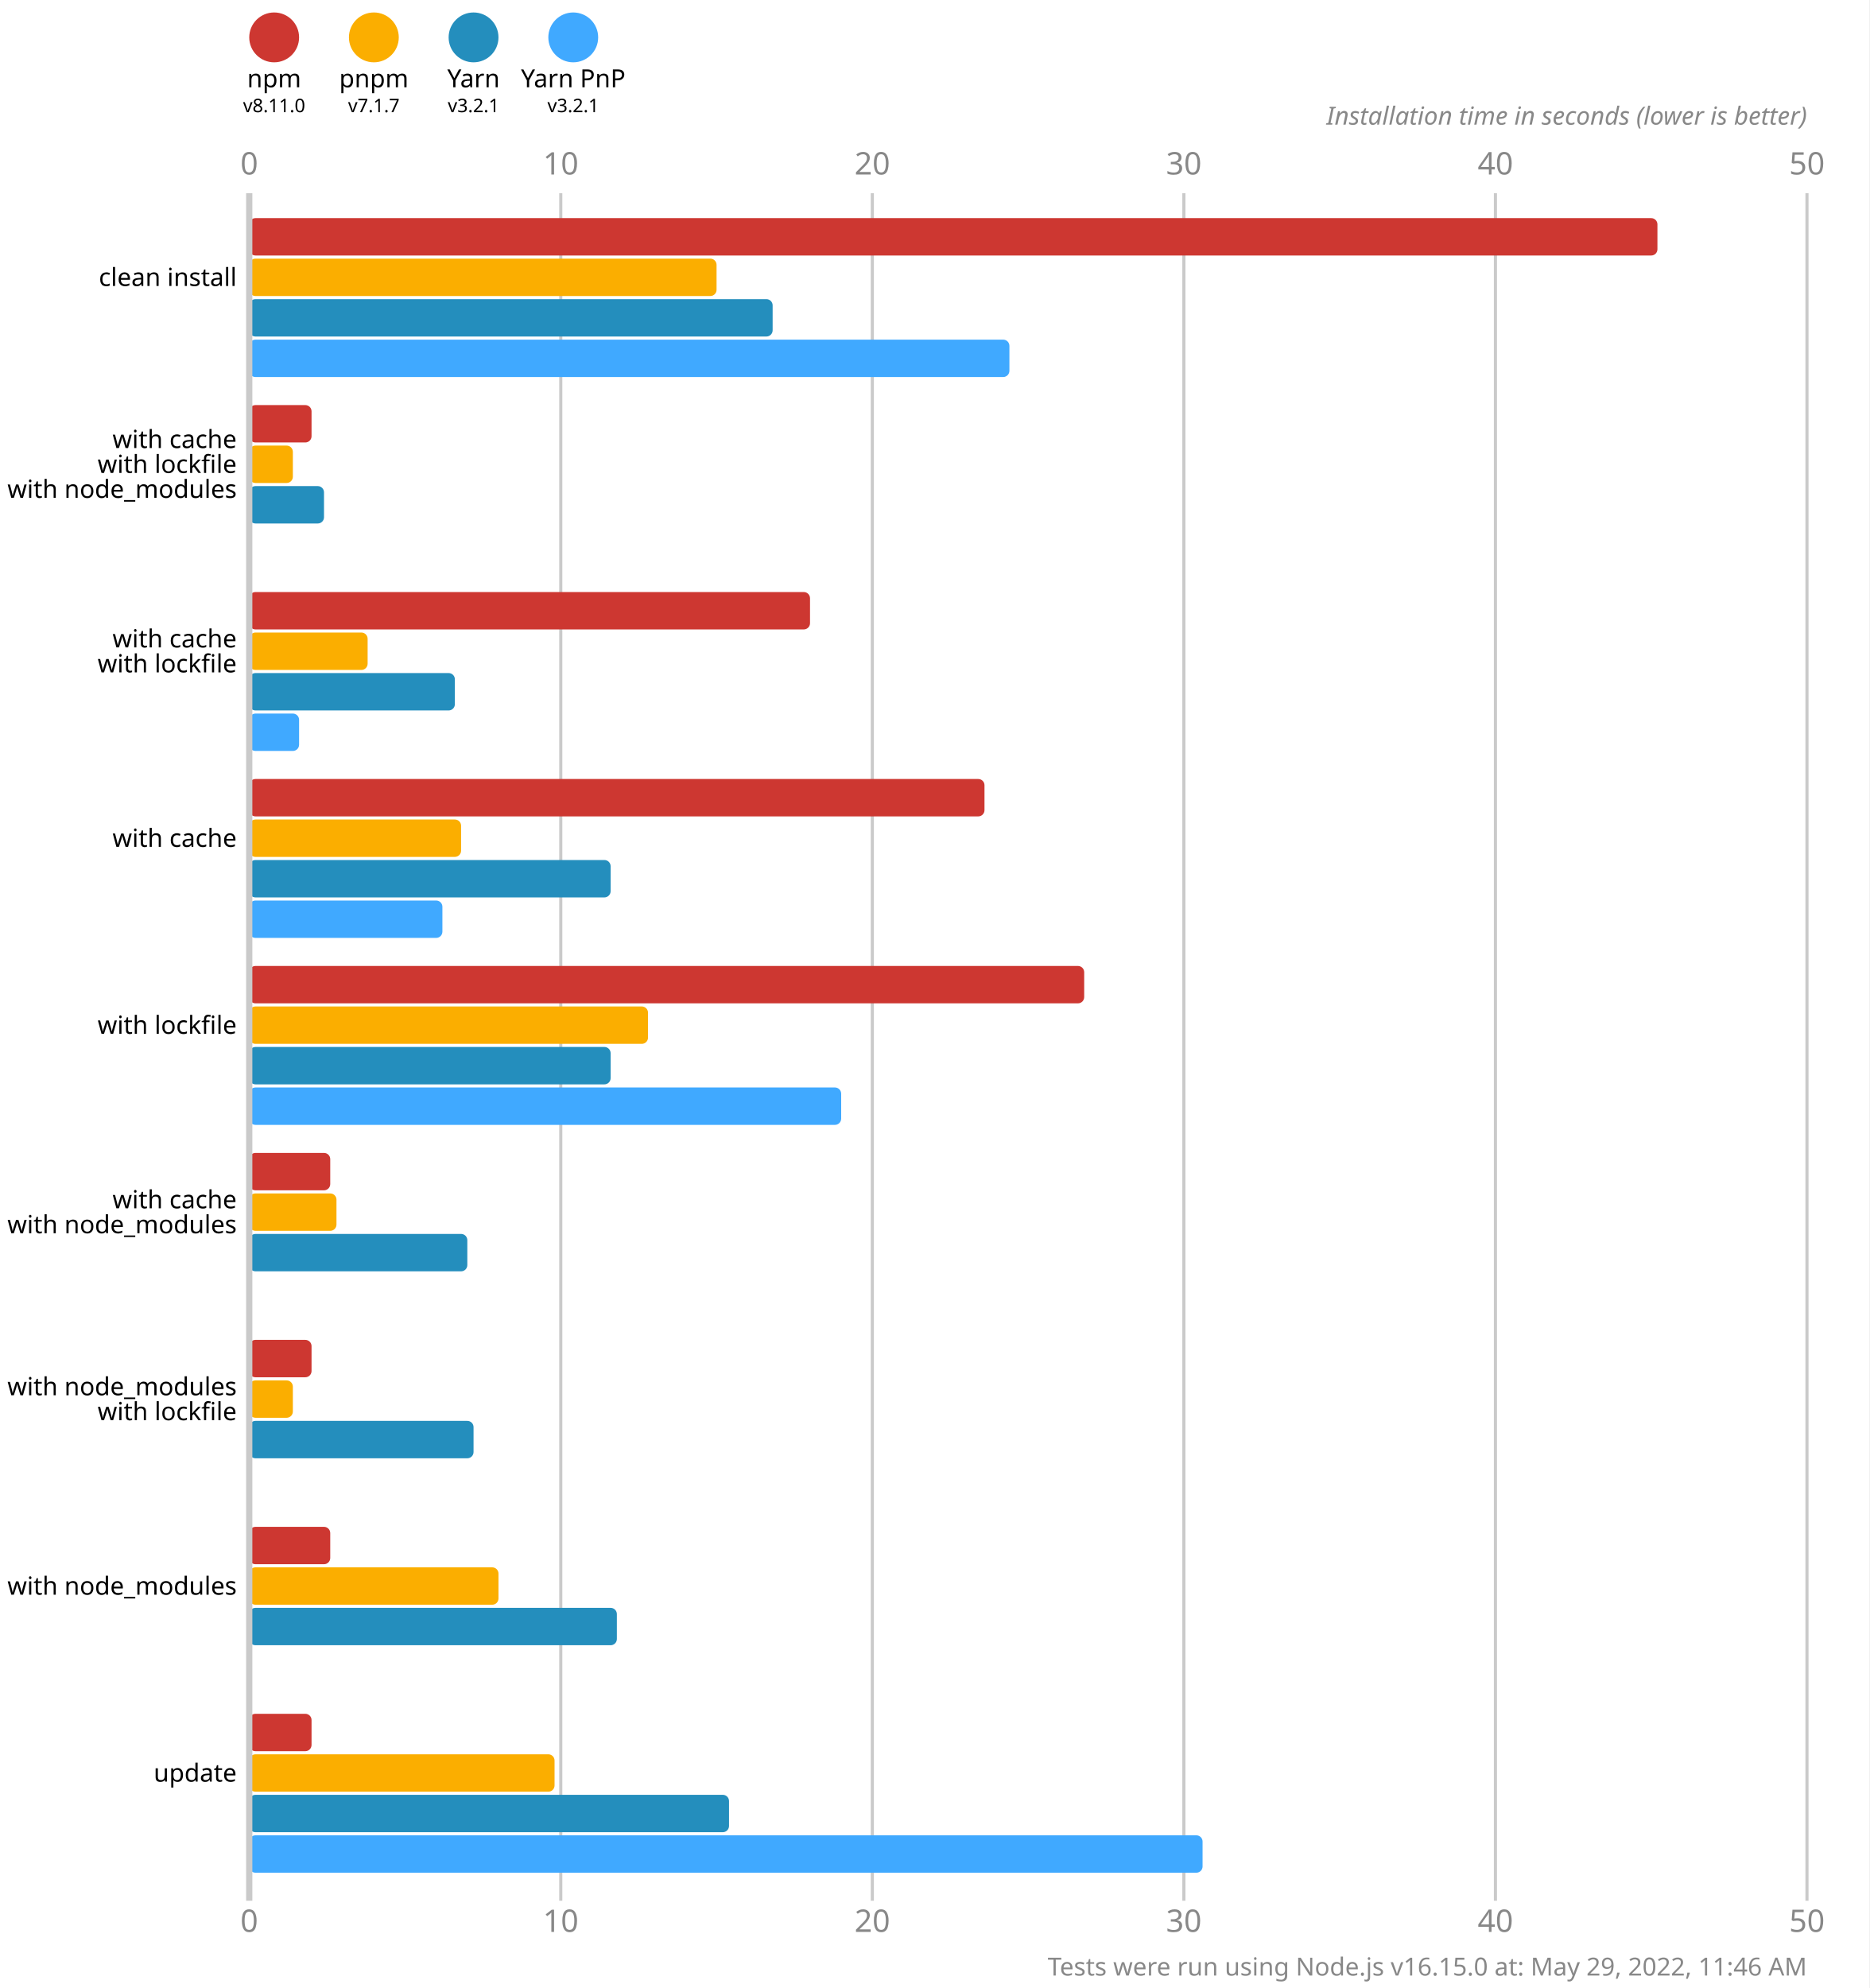
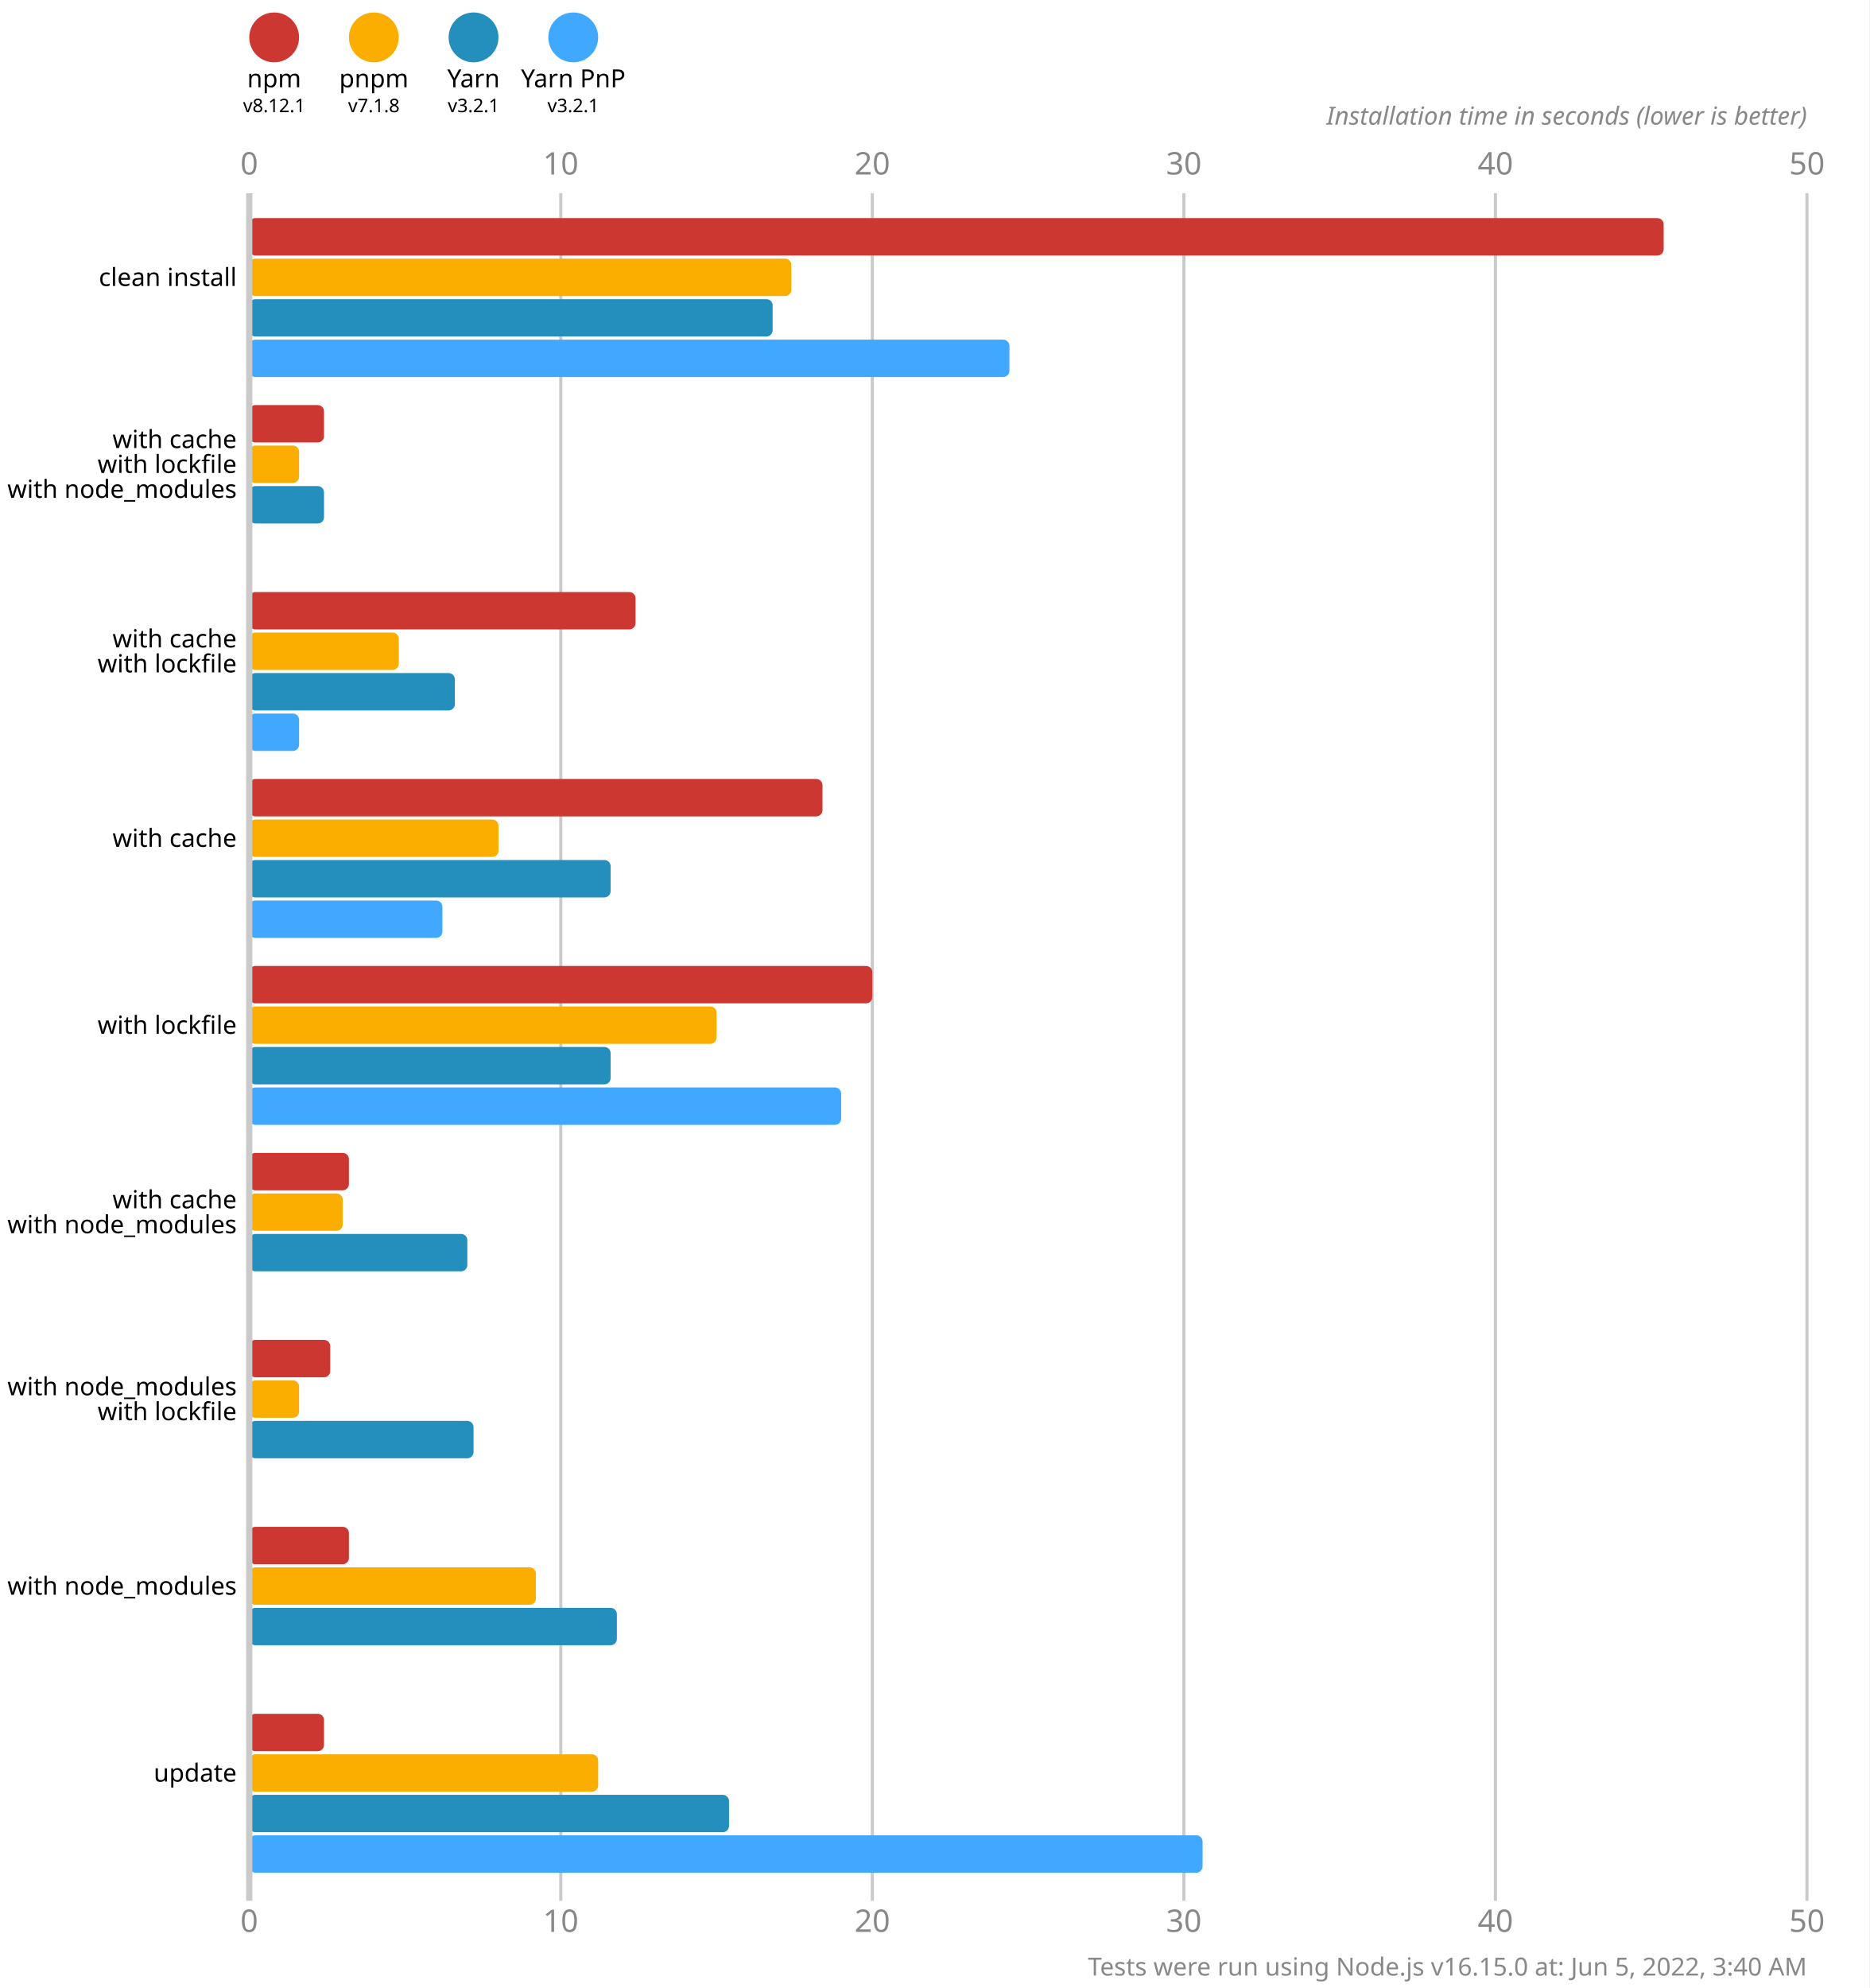
<svg xmlns="http://www.w3.org/2000/svg" version="1.1" viewBox="0 0 300 319">
  <style>
    .font { font-family: sans-serif; }
    .s3 { font-size: 3px; }
    .s4 { font-size: 4px; }
    .s5 { font-size: 5px; }
    .line { stroke: #cacaca; }
    .width { stroke-width: 0.5; }
    .text { fill: #888; }
  </style>
  <rect x="0" y="0" width="300" height="319" fill="#fff" />
  <circle cx="44" cy="6" r="4" fill="#cd3731" />
  <text x="44" y="14" class="font s4" text-anchor="middle">npm</text>
-   <text x="44" y="18" class="font s3" text-anchor="middle">v8.11.0</text>
+   <text x="44" y="18" class="font s3" text-anchor="middle">v8.12.1</text>
  <circle cx="60" cy="6" r="4" fill="#fbae00" />
  <text x="60" y="14" class="font s4" text-anchor="middle">pnpm</text>
-   <text x="60" y="18" class="font s3" text-anchor="middle">v7.1.7</text>
+   <text x="60" y="18" class="font s3" text-anchor="middle">v7.1.8</text>
  <circle cx="76" cy="6" r="4" fill="#248ebd" />
  <text x="76" y="14" class="font s4" text-anchor="middle">Yarn</text>
  <text x="76" y="18" class="font s3" text-anchor="middle">v3.2.1</text>
  <circle cx="92" cy="6" r="4" fill="#40a9ff" />
  <text x="92" y="14" class="font s4" text-anchor="middle">Yarn PnP</text>
  <text x="92" y="18" class="font s3" text-anchor="middle">v3.2.1</text>
  <text x="40" y="28" class="font s5 text" text-anchor="middle">0</text>
  <text x="40" y="310" class="font s5 text" text-anchor="middle">0</text>
  <line x1="90" y1="31" x2="90" y2="305" class="line width" />
  <text x="90" y="28" class="font s5 text" text-anchor="middle">10</text>
  <text x="90" y="310" class="font s5 text" text-anchor="middle">10</text>
  <line x1="140" y1="31" x2="140" y2="305" class="line width" />
  <text x="140" y="28" class="font s5 text" text-anchor="middle">20</text>
  <text x="140" y="310" class="font s5 text" text-anchor="middle">20</text>
  <line x1="190" y1="31" x2="190" y2="305" class="line width" />
  <text x="190" y="28" class="font s5 text" text-anchor="middle">30</text>
  <text x="190" y="310" class="font s5 text" text-anchor="middle">30</text>
  <line x1="240" y1="31" x2="240" y2="305" class="line width" />
  <text x="240" y="28" class="font s5 text" text-anchor="middle">40</text>
  <text x="240" y="310" class="font s5 text" text-anchor="middle">40</text>
  <line x1="290" y1="31" x2="290" y2="305" class="line width" />
  <text x="290" y="28" class="font s5 text" text-anchor="middle">50</text>
  <text x="290" y="310" class="font s5 text" text-anchor="middle">50</text>
  <text x="290" y="20" class="font s4 text" font-style="italic" text-anchor="end">Installation time in seconds (lower is better)</text>
-   <rect x="40" y="35" width="226" height="6" fill="#cd3731" rx="1" ry="1" />
-   <rect x="40" y="41.5" width="75" height="6" fill="#fbae00" rx="1" ry="1" />
+   <rect x="40" y="35" width="227" height="6" fill="#cd3731" rx="1" ry="1" />
+   <rect x="40" y="41.5" width="87" height="6" fill="#fbae00" rx="1" ry="1" />
  <rect x="40" y="48" width="84" height="6" fill="#248ebd" rx="1" ry="1" />
  <rect x="40" y="54.5" width="122" height="6" fill="#40a9ff" rx="1" ry="1" />
-   <rect x="40" y="65" width="10" height="6" fill="#cd3731" rx="1" ry="1" />
-   <rect x="40" y="71.5" width="7" height="6" fill="#fbae00" rx="1" ry="1" />
+   <rect x="40" y="65" width="12" height="6" fill="#cd3731" rx="1" ry="1" />
+   <rect x="40" y="71.5" width="8" height="6" fill="#fbae00" rx="1" ry="1" />
  <rect x="40" y="78" width="12" height="6" fill="#248ebd" rx="1" ry="1" />
  <rect x="40" y="84.5" width="0" height="6" fill="#40a9ff" rx="1" ry="1" />
-   <rect x="40" y="95" width="90" height="6" fill="#cd3731" rx="1" ry="1" />
-   <rect x="40" y="101.5" width="19" height="6" fill="#fbae00" rx="1" ry="1" />
+   <rect x="40" y="95" width="62" height="6" fill="#cd3731" rx="1" ry="1" />
+   <rect x="40" y="101.5" width="24" height="6" fill="#fbae00" rx="1" ry="1" />
  <rect x="40" y="108" width="33" height="6" fill="#248ebd" rx="1" ry="1" />
  <rect x="40" y="114.5" width="8" height="6" fill="#40a9ff" rx="1" ry="1" />
-   <rect x="40" y="125" width="118" height="6" fill="#cd3731" rx="1" ry="1" />
-   <rect x="40" y="131.5" width="34" height="6" fill="#fbae00" rx="1" ry="1" />
+   <rect x="40" y="125" width="92" height="6" fill="#cd3731" rx="1" ry="1" />
+   <rect x="40" y="131.5" width="40" height="6" fill="#fbae00" rx="1" ry="1" />
  <rect x="40" y="138" width="58" height="6" fill="#248ebd" rx="1" ry="1" />
  <rect x="40" y="144.5" width="31" height="6" fill="#40a9ff" rx="1" ry="1" />
-   <rect x="40" y="155" width="134" height="6" fill="#cd3731" rx="1" ry="1" />
-   <rect x="40" y="161.5" width="64" height="6" fill="#fbae00" rx="1" ry="1" />
+   <rect x="40" y="155" width="100" height="6" fill="#cd3731" rx="1" ry="1" />
+   <rect x="40" y="161.5" width="75" height="6" fill="#fbae00" rx="1" ry="1" />
  <rect x="40" y="168" width="58" height="6" fill="#248ebd" rx="1" ry="1" />
  <rect x="40" y="174.5" width="95" height="6" fill="#40a9ff" rx="1" ry="1" />
-   <rect x="40" y="185" width="13" height="6" fill="#cd3731" rx="1" ry="1" />
-   <rect x="40" y="191.5" width="14" height="6" fill="#fbae00" rx="1" ry="1" />
+   <rect x="40" y="185" width="16" height="6" fill="#cd3731" rx="1" ry="1" />
+   <rect x="40" y="191.5" width="15" height="6" fill="#fbae00" rx="1" ry="1" />
  <rect x="40" y="198" width="35" height="6" fill="#248ebd" rx="1" ry="1" />
  <rect x="40" y="204.5" width="0" height="6" fill="#40a9ff" rx="1" ry="1" />
-   <rect x="40" y="215" width="10" height="6" fill="#cd3731" rx="1" ry="1" />
-   <rect x="40" y="221.5" width="7" height="6" fill="#fbae00" rx="1" ry="1" />
+   <rect x="40" y="215" width="13" height="6" fill="#cd3731" rx="1" ry="1" />
+   <rect x="40" y="221.5" width="8" height="6" fill="#fbae00" rx="1" ry="1" />
  <rect x="40" y="228" width="36" height="6" fill="#248ebd" rx="1" ry="1" />
  <rect x="40" y="234.5" width="0" height="6" fill="#40a9ff" rx="1" ry="1" />
-   <rect x="40" y="245" width="13" height="6" fill="#cd3731" rx="1" ry="1" />
-   <rect x="40" y="251.5" width="40" height="6" fill="#fbae00" rx="1" ry="1" />
+   <rect x="40" y="245" width="16" height="6" fill="#cd3731" rx="1" ry="1" />
+   <rect x="40" y="251.5" width="46" height="6" fill="#fbae00" rx="1" ry="1" />
  <rect x="40" y="258" width="59" height="6" fill="#248ebd" rx="1" ry="1" />
  <rect x="40" y="264.5" width="0" height="6" fill="#40a9ff" rx="1" ry="1" />
-   <rect x="40" y="275" width="10" height="6" fill="#cd3731" rx="1" ry="1" />
-   <rect x="40" y="281.5" width="49" height="6" fill="#fbae00" rx="1" ry="1" />
+   <rect x="40" y="275" width="12" height="6" fill="#cd3731" rx="1" ry="1" />
+   <rect x="40" y="281.5" width="56" height="6" fill="#fbae00" rx="1" ry="1" />
  <rect x="40" y="288" width="77" height="6" fill="#248ebd" rx="1" ry="1" />
  <rect x="40" y="294.5" width="153" height="6" fill="#40a9ff" rx="1" ry="1" />
  <line x1="40" y1="31" x2="40" y2="305" class="line" />
  <text x="38" y="44.5" class="font s4" dominant-baseline="middle" text-anchor="end">clean install</text>
  <text x="38" y="70.5" class="font s4" dominant-baseline="middle" text-anchor="end">with cache</text>
  <text x="38" y="74.5" class="font s4" dominant-baseline="middle" text-anchor="end">with lockfile</text>
  <text x="38" y="78.5" class="font s4" dominant-baseline="middle" text-anchor="end">with node_modules</text>
  <text x="38" y="102.5" class="font s4" dominant-baseline="middle" text-anchor="end">with cache</text>
  <text x="38" y="106.5" class="font s4" dominant-baseline="middle" text-anchor="end">with lockfile</text>
  <text x="38" y="134.5" class="font s4" dominant-baseline="middle" text-anchor="end">with cache</text>
  <text x="38" y="164.5" class="font s4" dominant-baseline="middle" text-anchor="end">with lockfile</text>
  <text x="38" y="192.5" class="font s4" dominant-baseline="middle" text-anchor="end">with cache</text>
  <text x="38" y="196.5" class="font s4" dominant-baseline="middle" text-anchor="end">with node_modules</text>
  <text x="38" y="222.5" class="font s4" dominant-baseline="middle" text-anchor="end">with node_modules</text>
  <text x="38" y="226.5" class="font s4" dominant-baseline="middle" text-anchor="end">with lockfile</text>
  <text x="38" y="254.5" class="font s4" dominant-baseline="middle" text-anchor="end">with node_modules</text>
  <text x="38" y="284.5" class="font s4" dominant-baseline="middle" text-anchor="end">update</text>
-   <text x="290" y="317" class="font s4 text" text-anchor="end">Tests were run using Node.js v16.15.0 at: May 29, 2022, 11:46 AM</text>
+   <text x="290" y="317" class="font s4 text" text-anchor="end">Tests were run using Node.js v16.15.0 at: Jun 5, 2022, 3:40 AM</text>
</svg>
